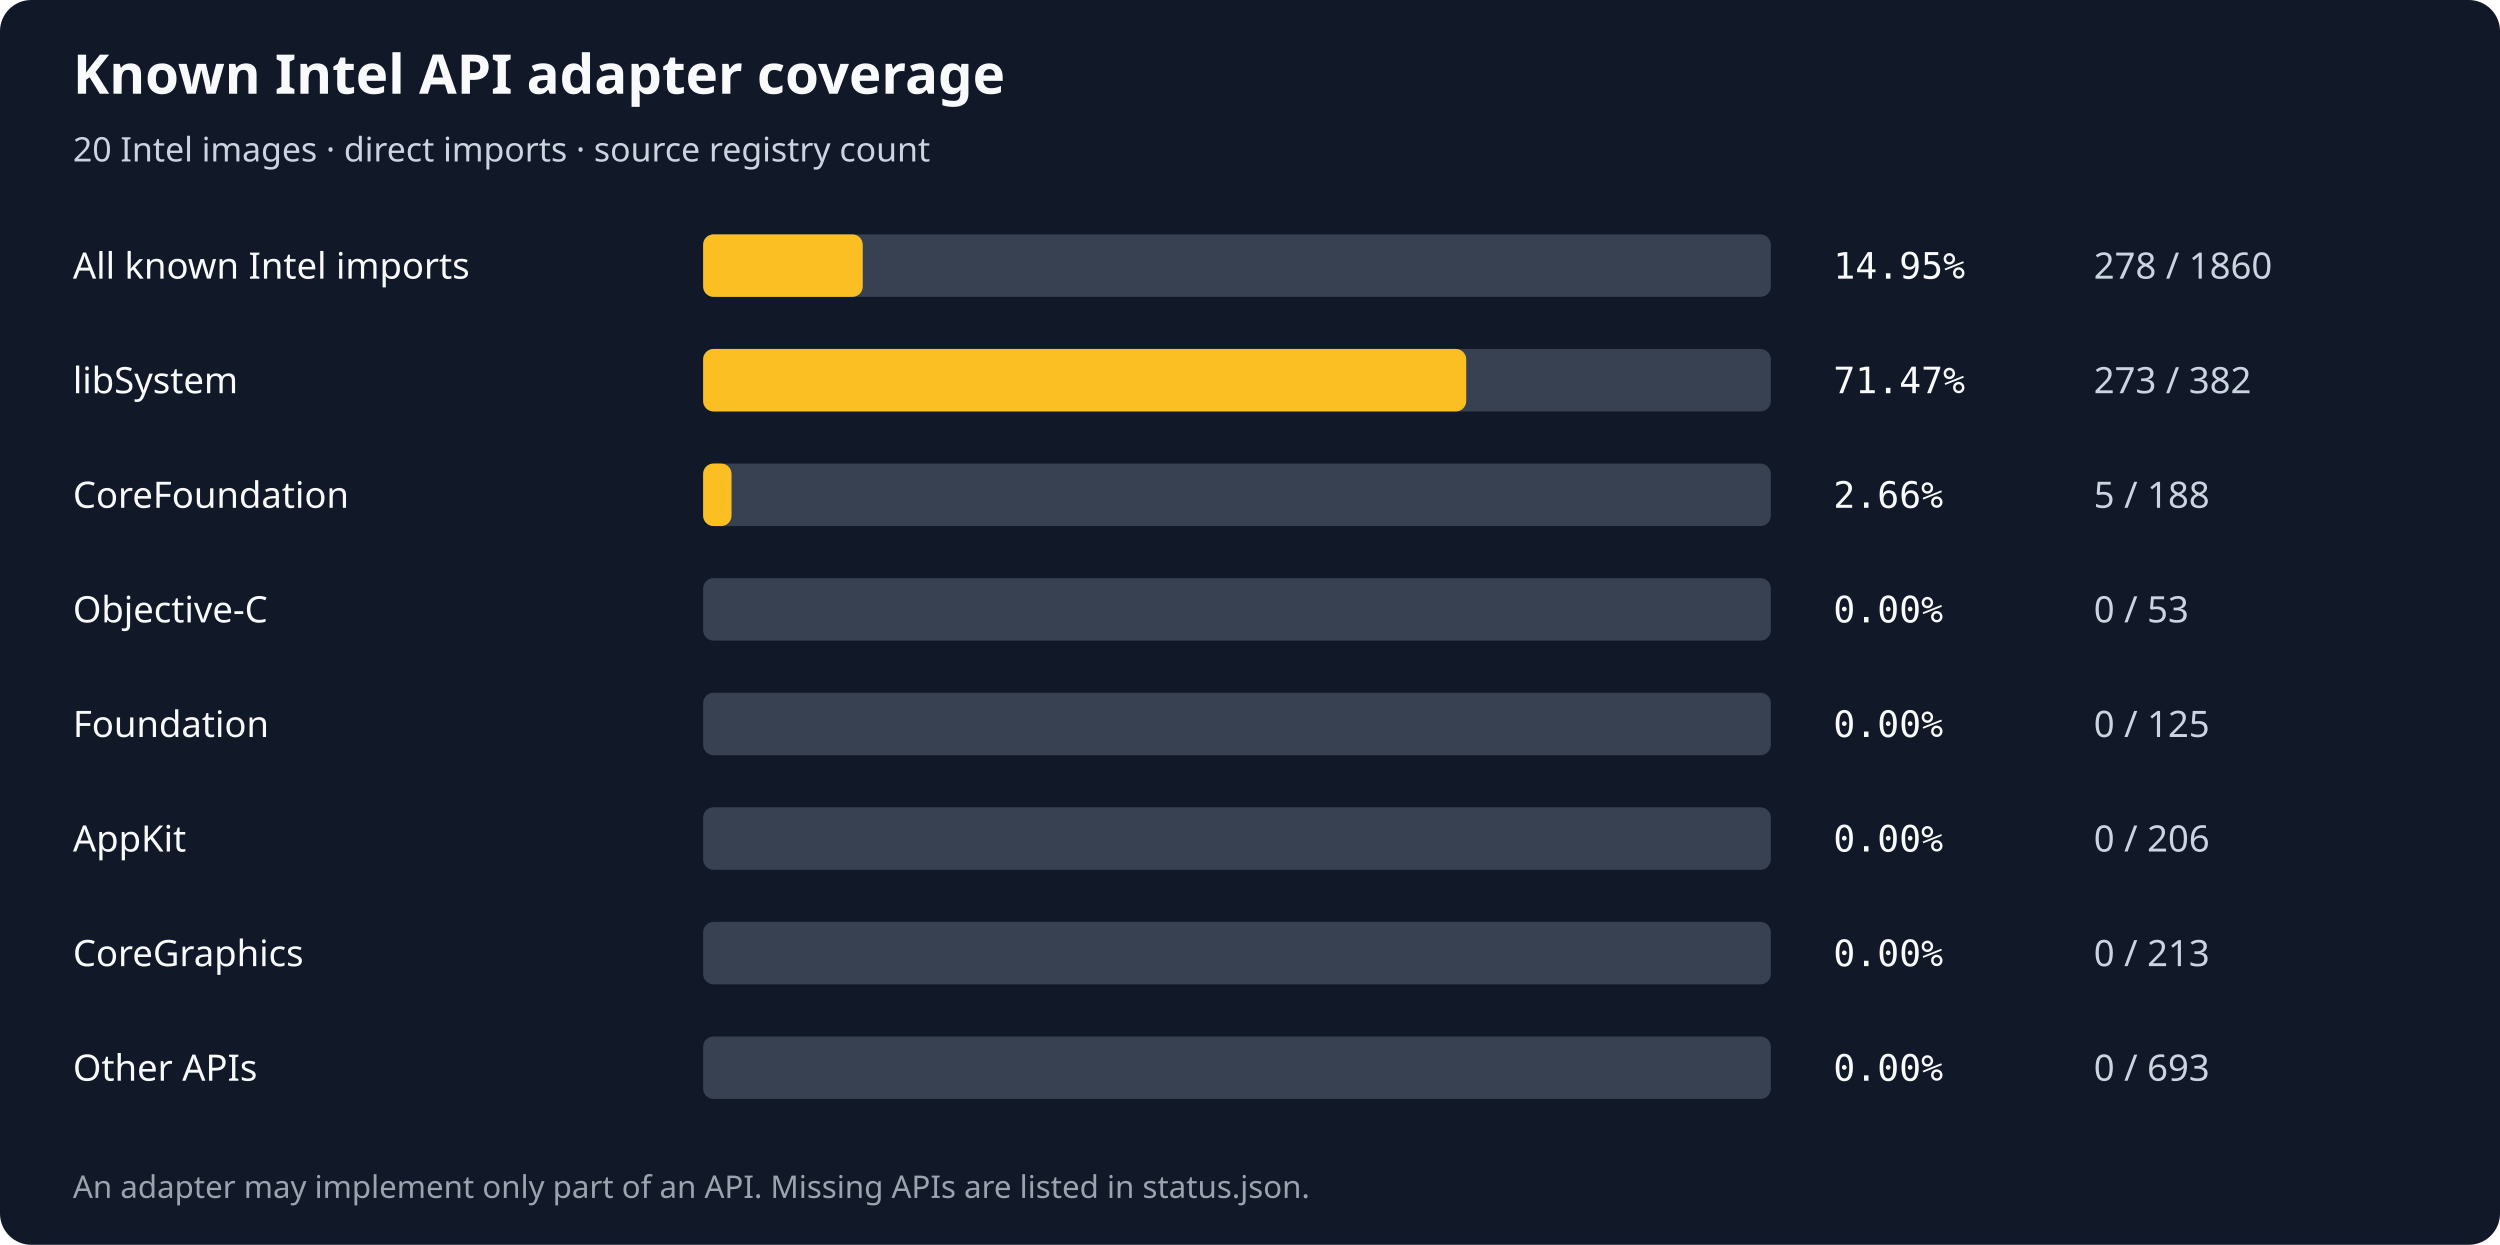
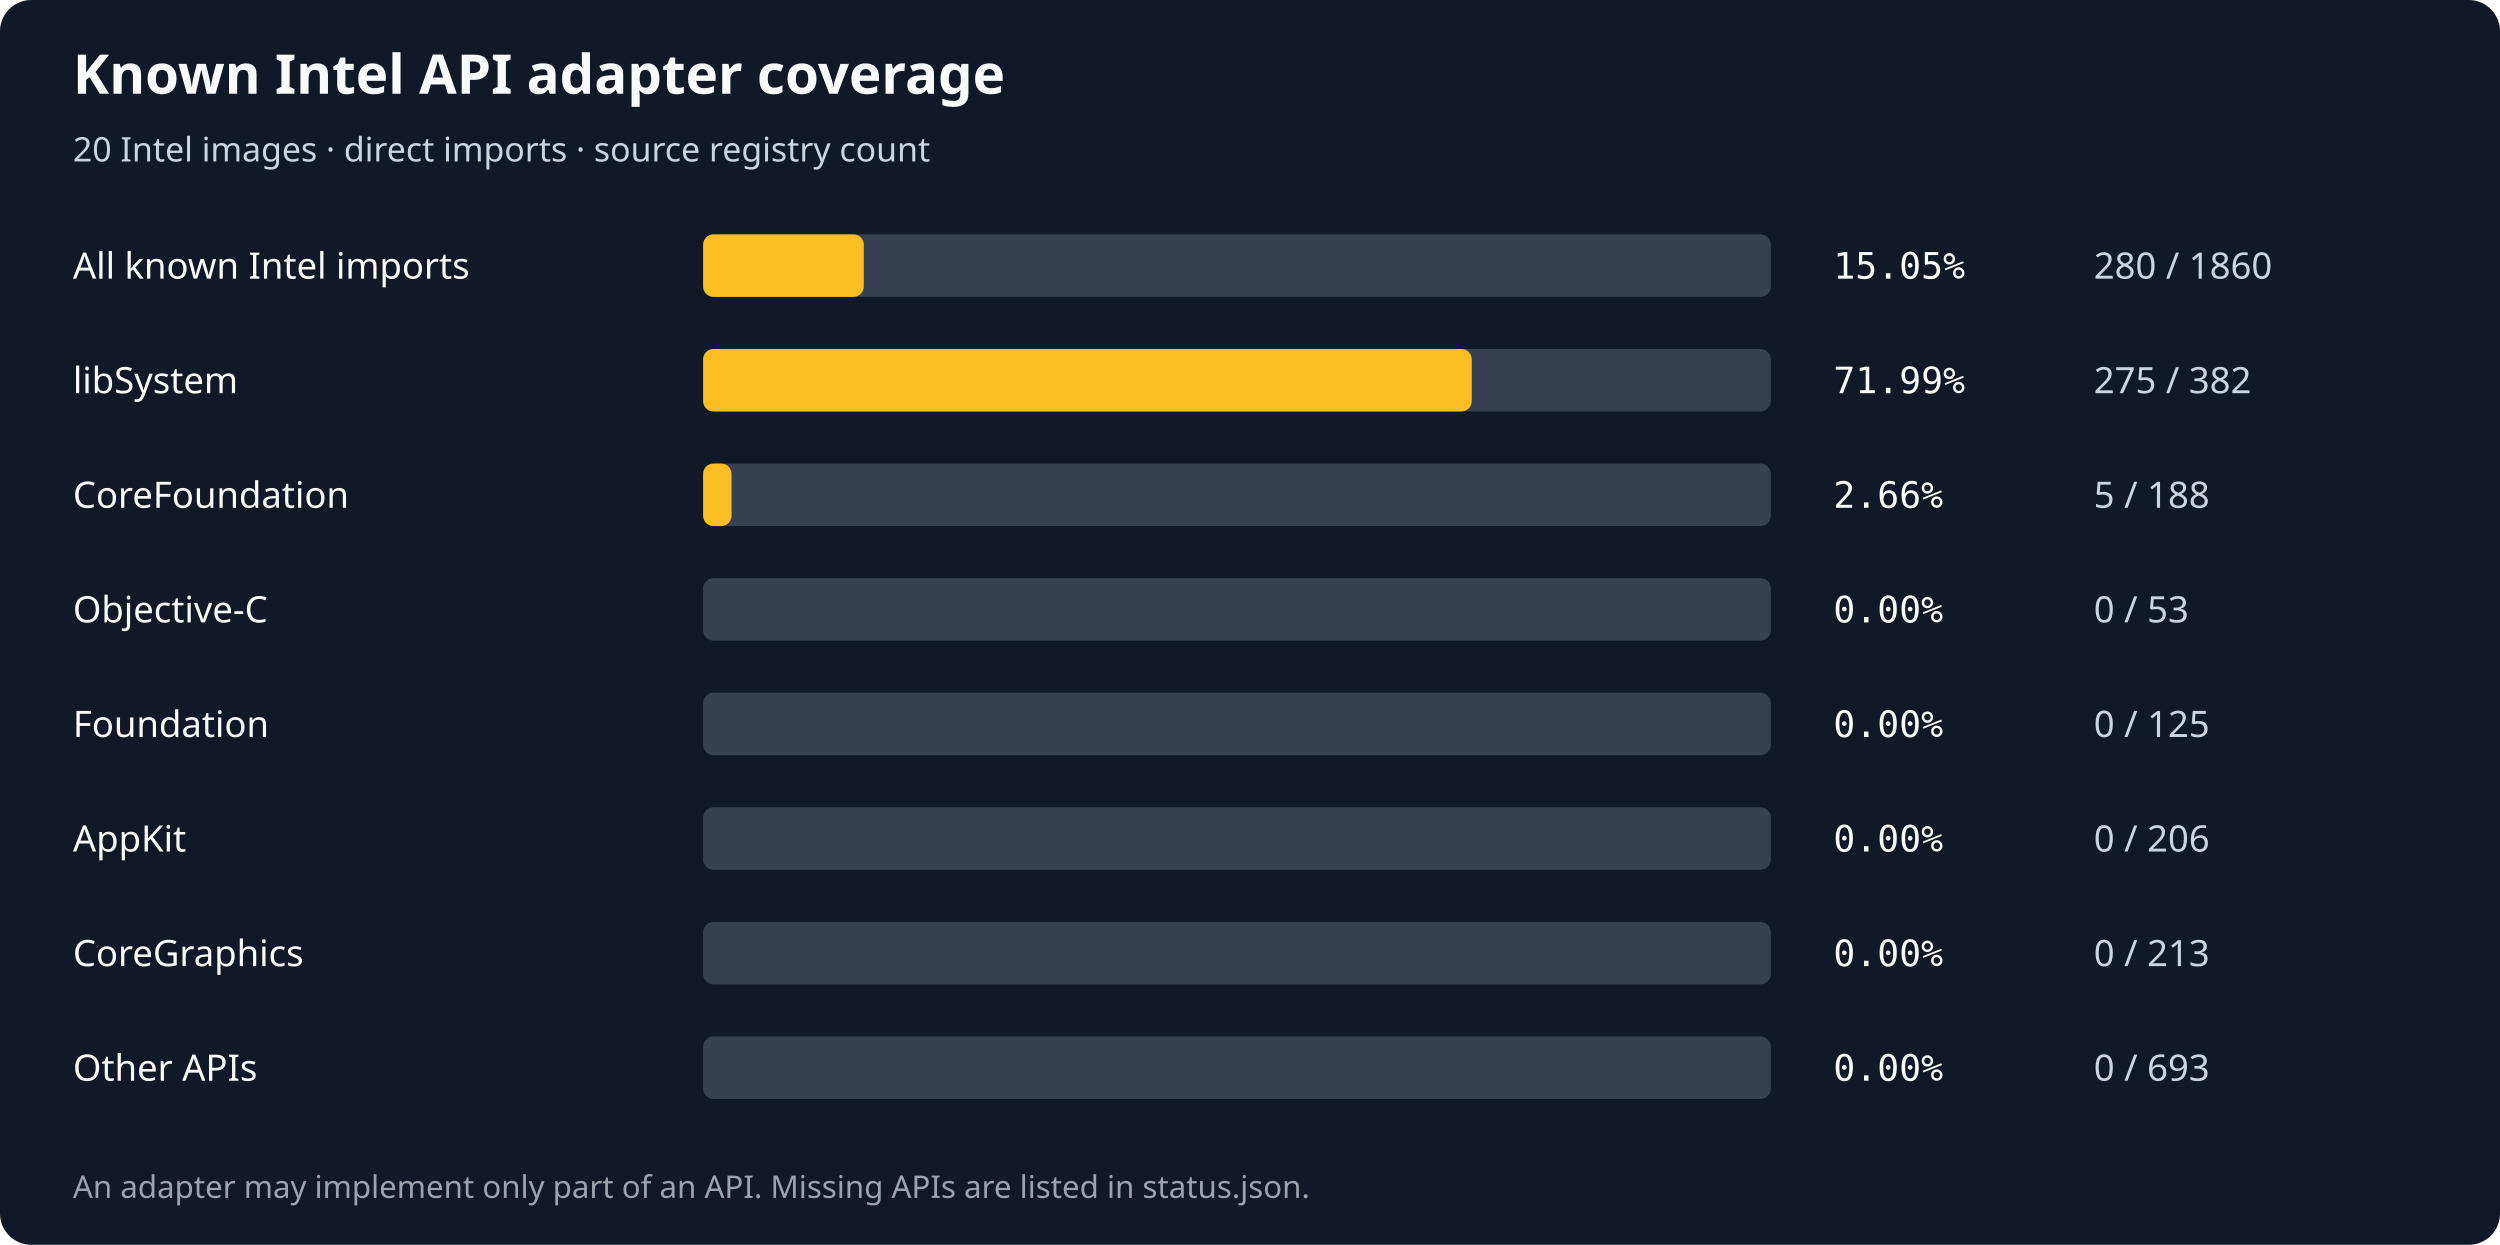
<svg xmlns="http://www.w3.org/2000/svg" width="960" height="478" viewBox="0 0 960 478" role="img" aria-labelledby="title desc">
  <rect width="960" height="478" rx="12" fill="#111827" />
  <g font-family="sans-serif" fill="#f9fafb">
    <text x="28" y="36" font-size="21" font-weight="600">Known Intel API adapter coverage</text>
    <text x="28" y="62" font-size="13" fill="#cbd5e1">20 Intel images · direct imports · source registry count</text>
    <text x="28" y="107" font-size="14">All known Intel imports</text>
    <rect x="270" y="90" width="410" height="24" rx="4" fill="#374151" />
-     <rect x="270" y="90" width="61.30" height="24" rx="4" fill="#fbbf24" />
-     <text x="704" y="107" font-size="14" font-family="monospace">14.95%</text>
-     <text x="804" y="107" font-size="14" fill="#cbd5e1">278 / 1860</text>
+     <rect x="270" y="90" width="61.70" height="24" rx="4" fill="#fbbf24" />
+     <text x="704" y="107" font-size="14" font-family="monospace">15.05%</text>
+     <text x="804" y="107" font-size="14" fill="#cbd5e1">280 / 1860</text>
    <text x="28" y="151" font-size="14">libSystem</text>
    <rect x="270" y="134" width="410" height="24" rx="4" fill="#374151" />
-     <rect x="270" y="134" width="293.03" height="24" rx="4" fill="#fbbf24" />
-     <text x="704" y="151" font-size="14" font-family="monospace">71.47%</text>
-     <text x="804" y="151" font-size="14" fill="#cbd5e1">273 / 382</text>
+     <rect x="270" y="134" width="295.16" height="24" rx="4" fill="#fbbf24" />
+     <text x="704" y="151" font-size="14" font-family="monospace">71.99%</text>
+     <text x="804" y="151" font-size="14" fill="#cbd5e1">275 / 382</text>
    <text x="28" y="195" font-size="14">CoreFoundation</text>
    <rect x="270" y="178" width="410" height="24" rx="4" fill="#374151" />
    <rect x="270" y="178" width="10.91" height="24" rx="4" fill="#fbbf24" />
    <text x="704" y="195" font-size="14" font-family="monospace">2.66%</text>
    <text x="804" y="195" font-size="14" fill="#cbd5e1">5 / 188</text>
    <text x="28" y="239" font-size="14">Objective-C</text>
    <rect x="270" y="222" width="410" height="24" rx="4" fill="#374151" />
    <rect x="270" y="222" width="0.00" height="24" rx="4" fill="#64748b" />
    <text x="704" y="239" font-size="14" font-family="monospace">0.00%</text>
    <text x="804" y="239" font-size="14" fill="#cbd5e1">0 / 53</text>
    <text x="28" y="283" font-size="14">Foundation</text>
    <rect x="270" y="266" width="410" height="24" rx="4" fill="#374151" />
    <rect x="270" y="266" width="0.00" height="24" rx="4" fill="#64748b" />
    <text x="704" y="283" font-size="14" font-family="monospace">0.00%</text>
    <text x="804" y="283" font-size="14" fill="#cbd5e1">0 / 125</text>
    <text x="28" y="327" font-size="14">AppKit</text>
    <rect x="270" y="310" width="410" height="24" rx="4" fill="#374151" />
    <rect x="270" y="310" width="0.00" height="24" rx="4" fill="#64748b" />
    <text x="704" y="327" font-size="14" font-family="monospace">0.00%</text>
    <text x="804" y="327" font-size="14" fill="#cbd5e1">0 / 206</text>
    <text x="28" y="371" font-size="14">CoreGraphics</text>
    <rect x="270" y="354" width="410" height="24" rx="4" fill="#374151" />
    <rect x="270" y="354" width="0.00" height="24" rx="4" fill="#64748b" />
    <text x="704" y="371" font-size="14" font-family="monospace">0.00%</text>
    <text x="804" y="371" font-size="14" fill="#cbd5e1">0 / 213</text>
    <text x="28" y="415" font-size="14">Other APIs</text>
    <rect x="270" y="398" width="410" height="24" rx="4" fill="#374151" />
    <rect x="270" y="398" width="0.00" height="24" rx="4" fill="#64748b" />
    <text x="704" y="415" font-size="14" font-family="monospace">0.00%</text>
    <text x="804" y="415" font-size="14" fill="#cbd5e1">0 / 693</text>
    <text x="28" y="460" font-size="12" fill="#9ca3af">An adapter may implement only part of an API. Missing APIs are listed in status.json.</text>
  </g>
</svg>
